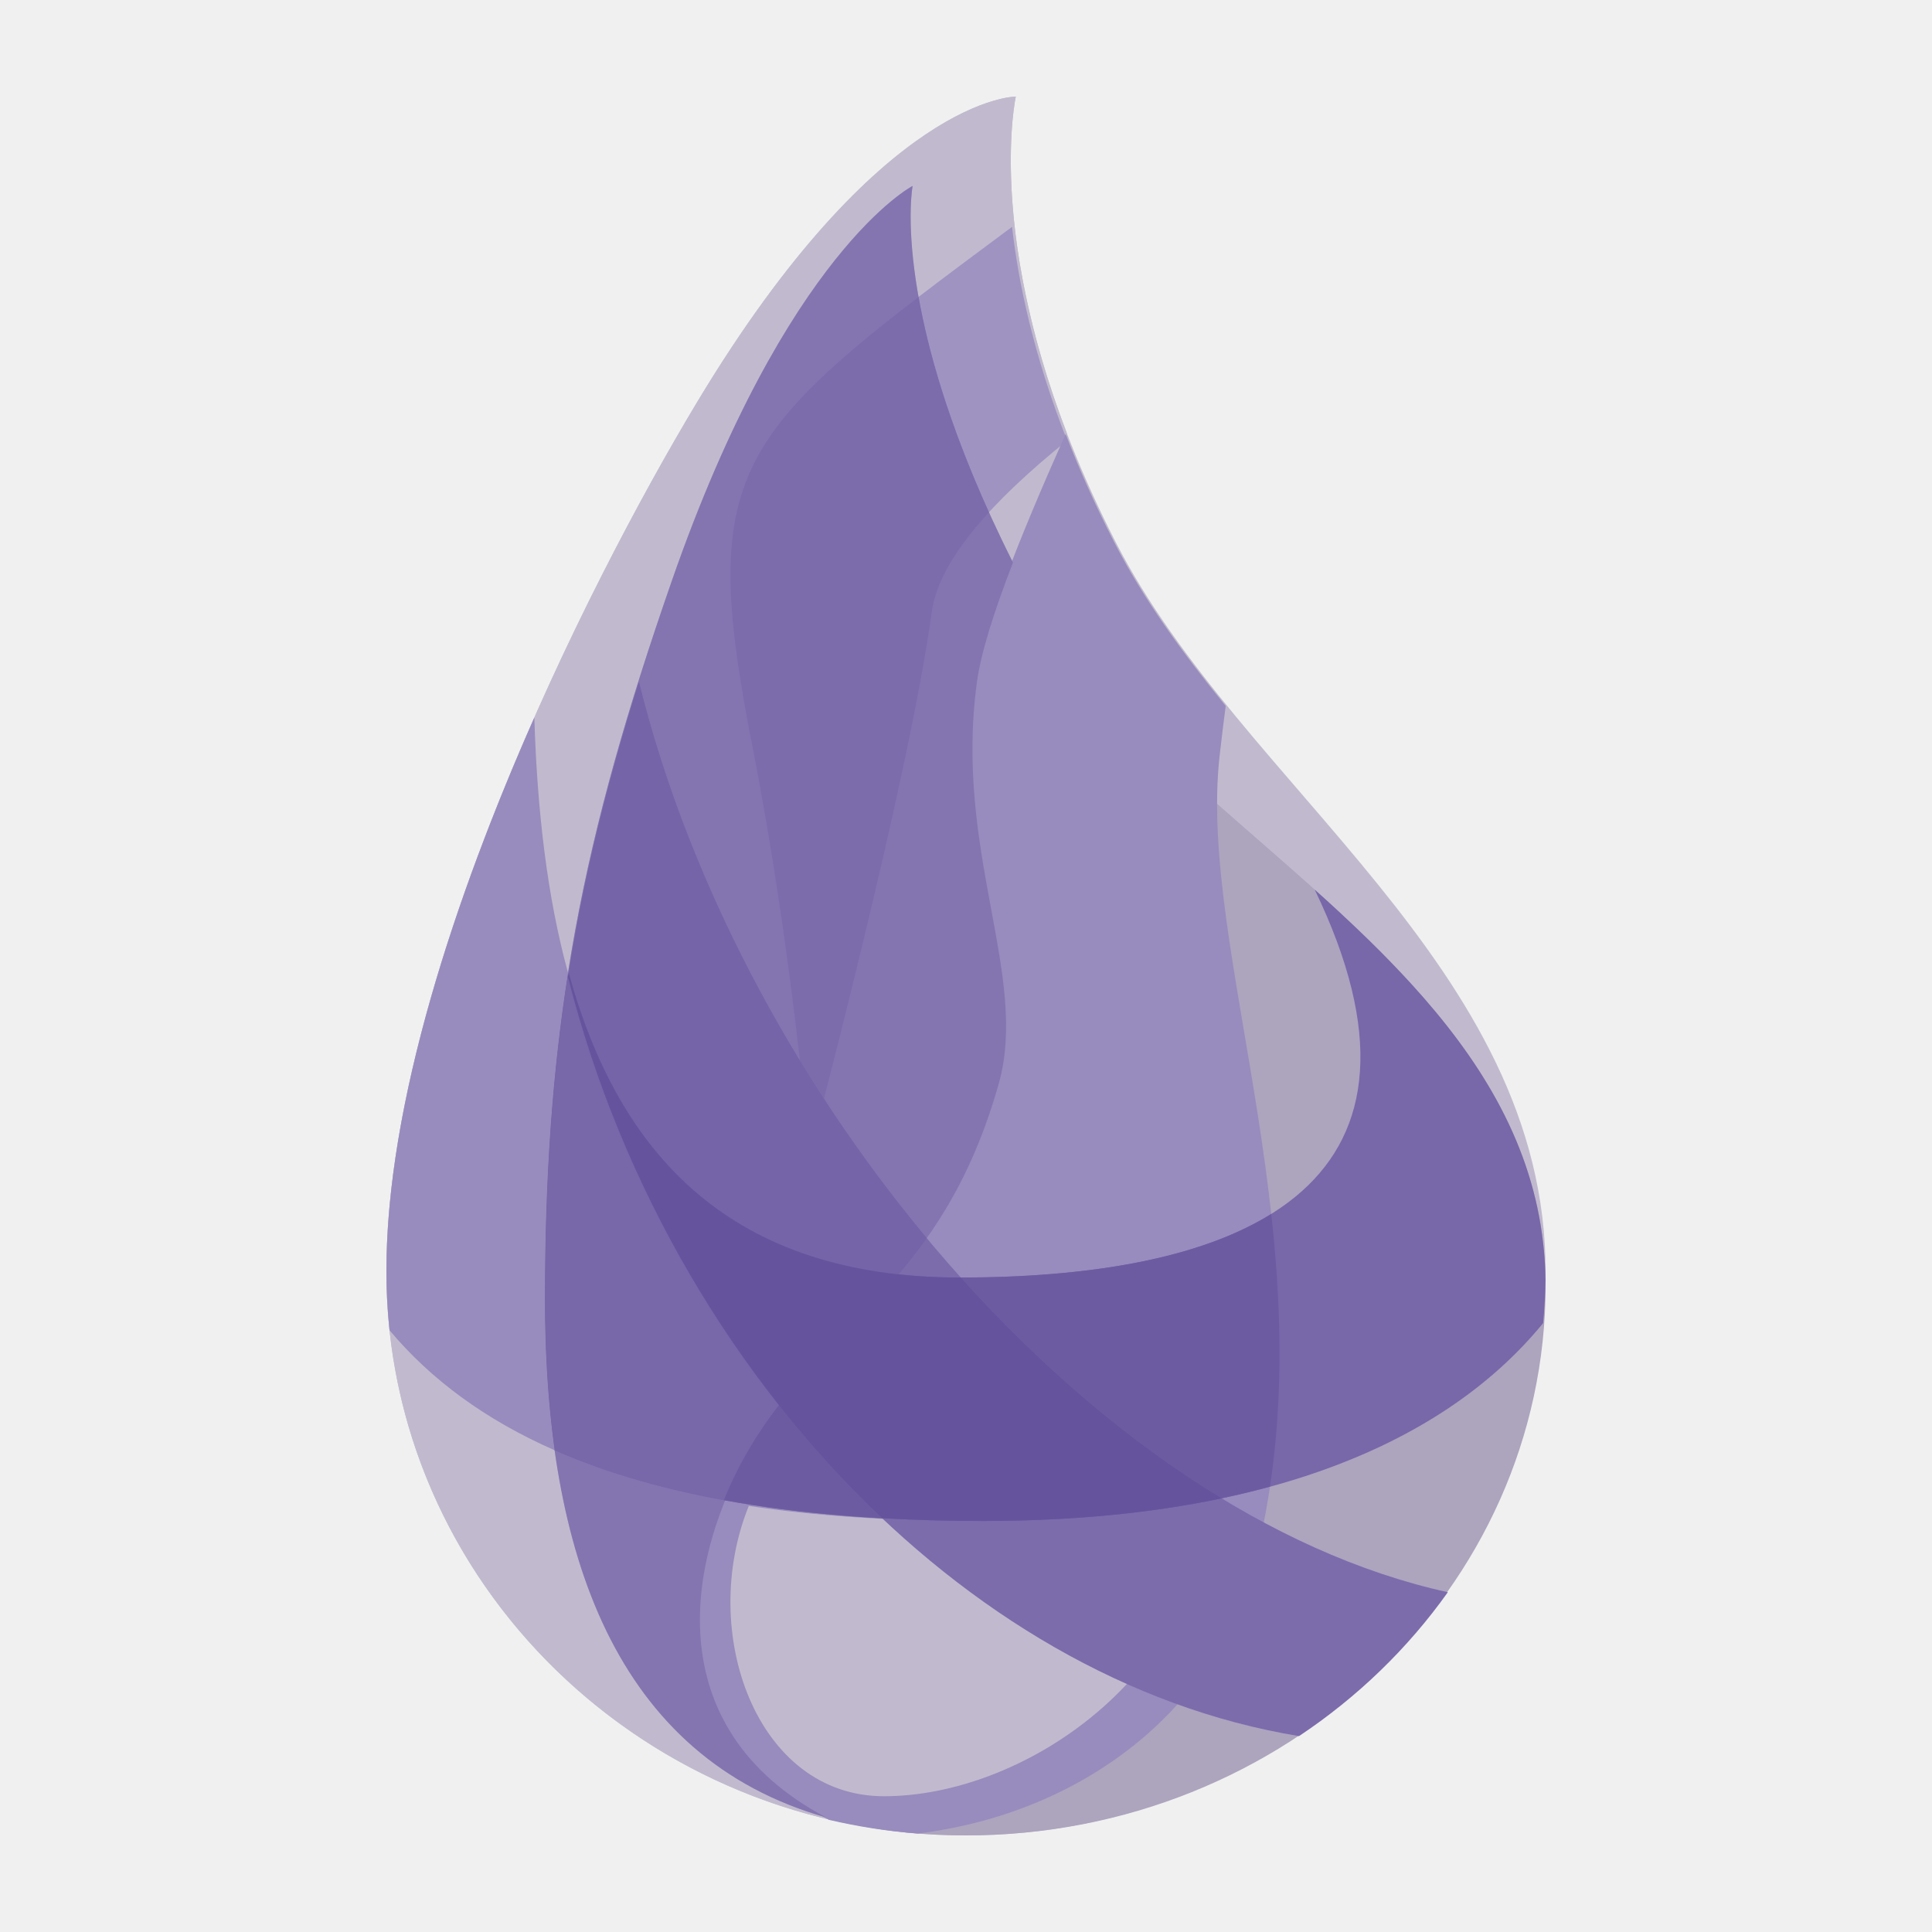
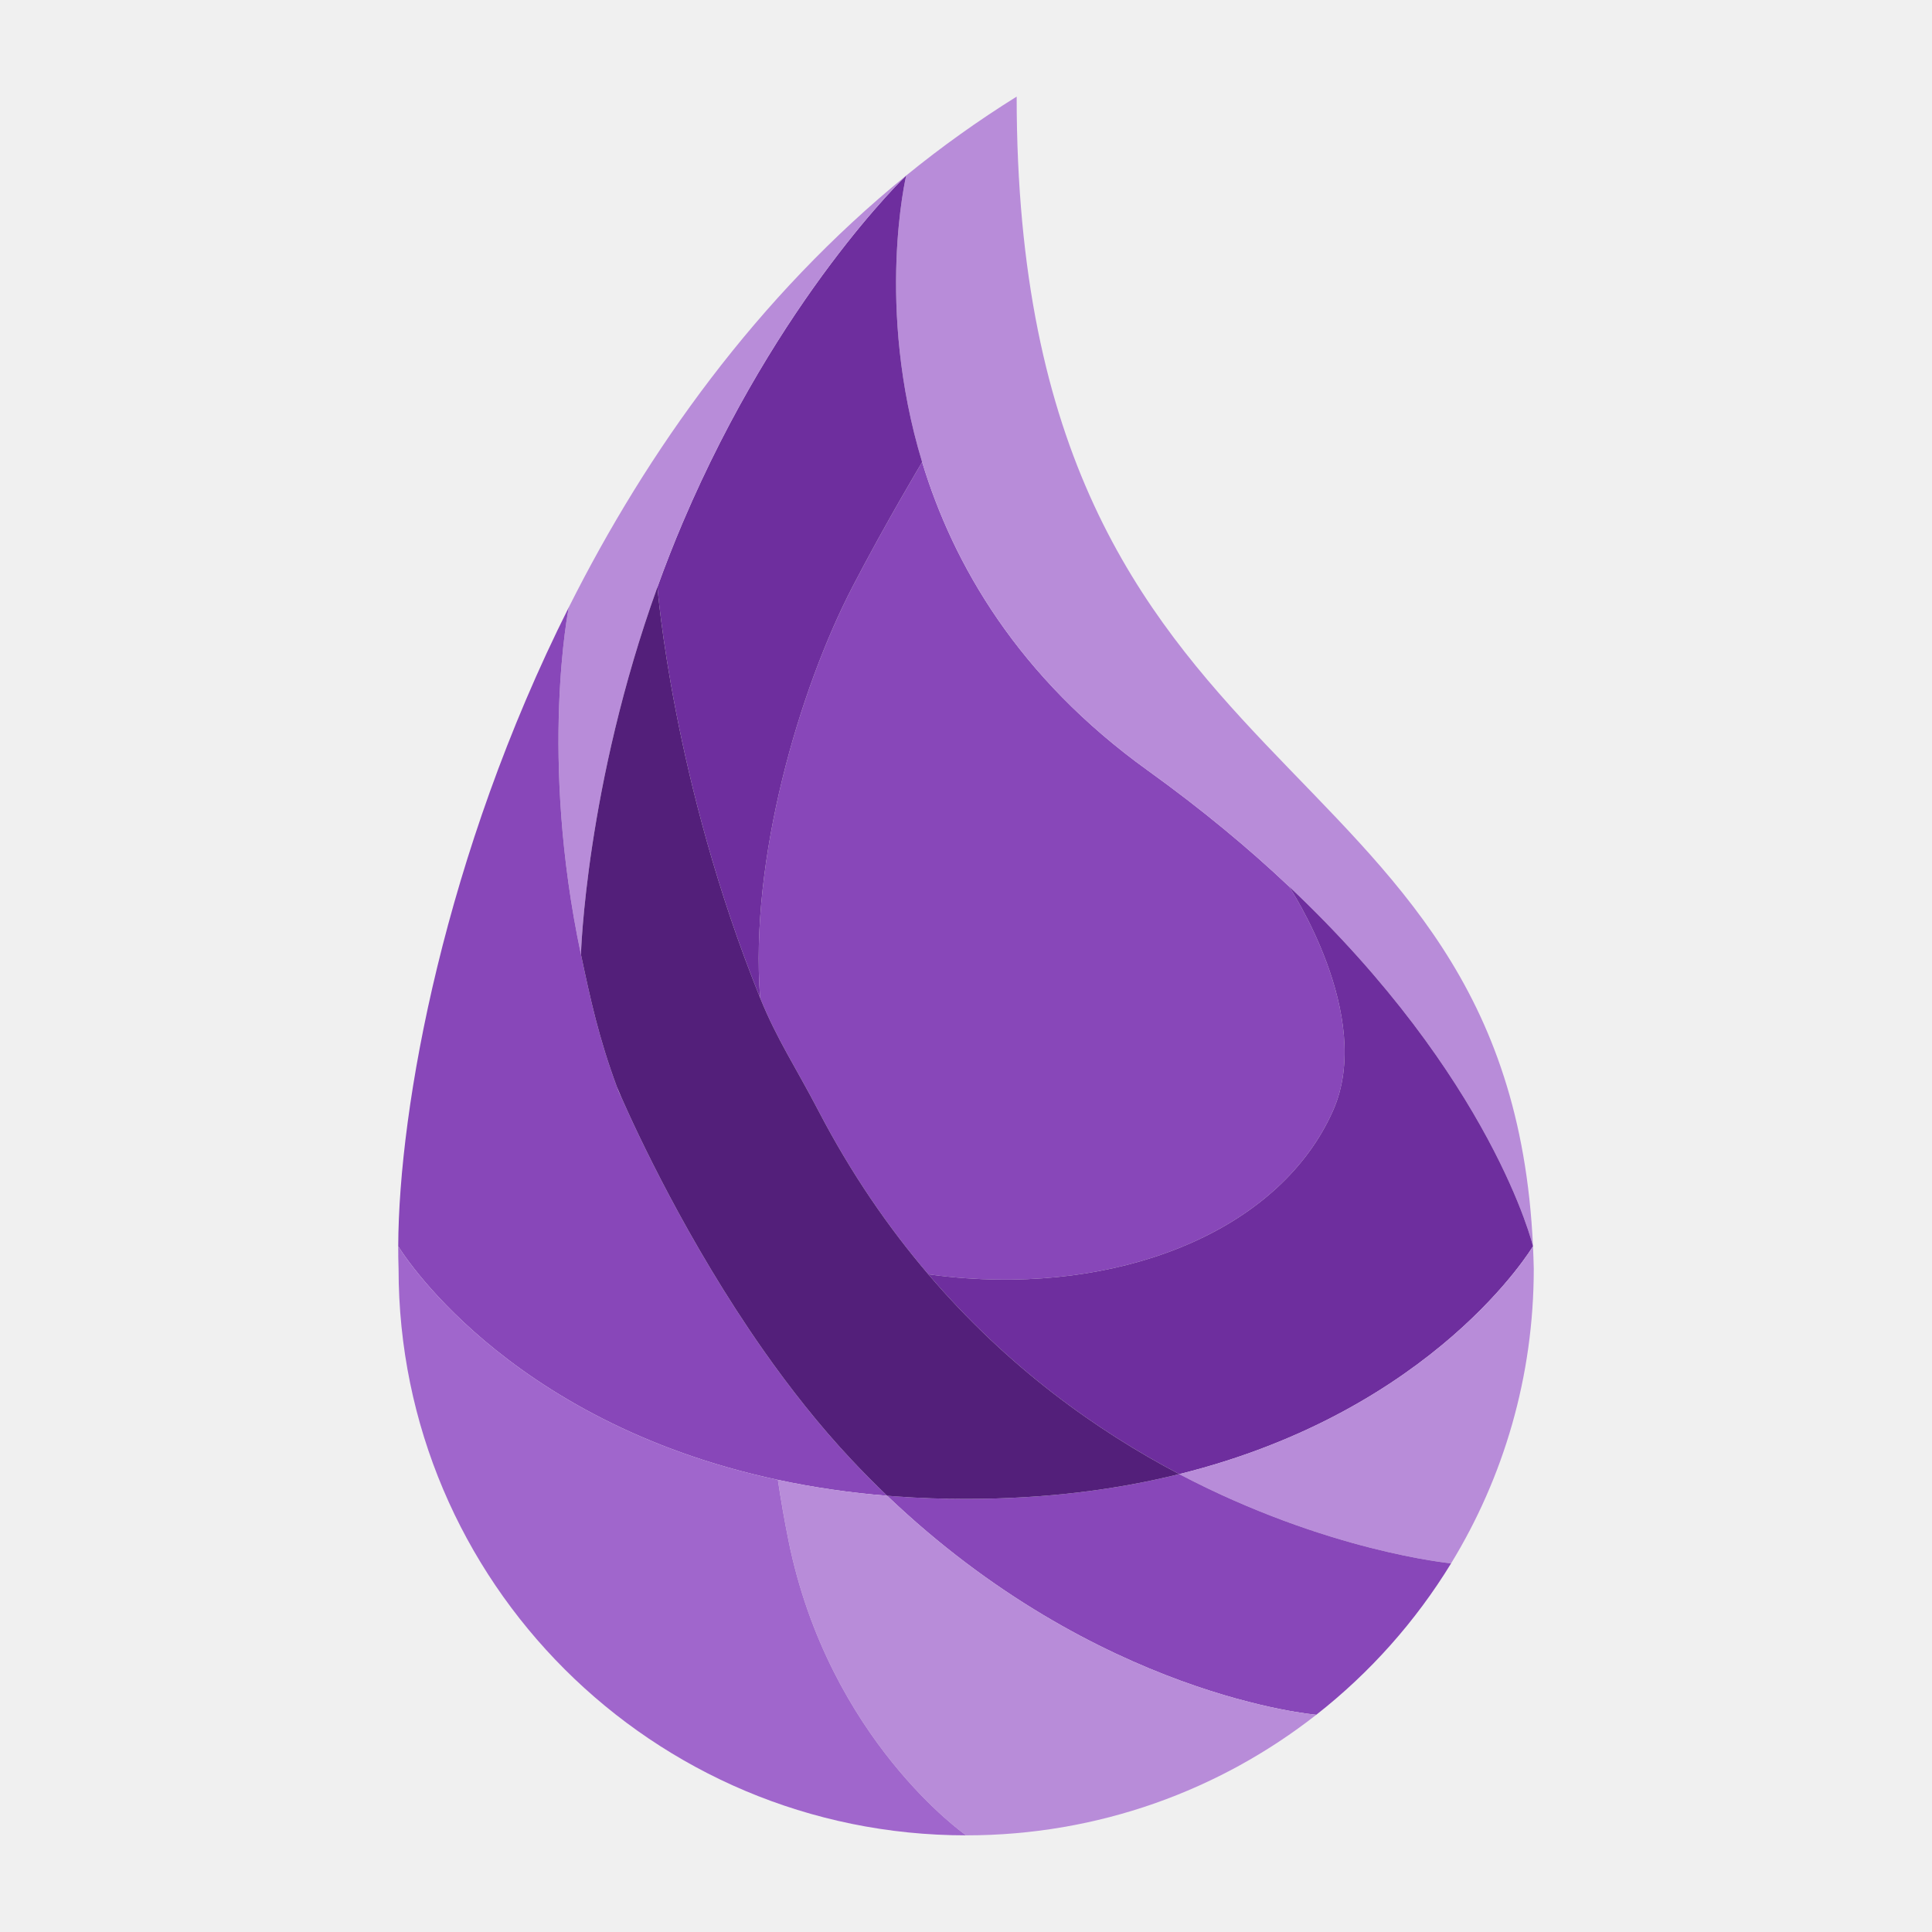
- <svg xmlns="http://www.w3.org/2000/svg" xmlns:xlink="http://www.w3.org/1999/xlink" width="40" height="40" viewBox="0 0 40 40">
-   <defs>
-     <polygon id="elixir-a" points="0 0 24 0 24 36 0 36" />
-     <polygon id="elixir-c" points="0 0 14.094 0 14.094 35.677 0 35.677" />
-     <polygon id="elixir-e" points=".281 .849 21 .849 21 35 .281 35" />
-   </defs>
-   <g fill="none" fill-rule="evenodd" transform="translate(8 2)">
-     <mask id="elixir-b" fill="#fff">
-       <use xlink:href="#elixir-a" />
-     </mask>
-     <path fill="#C1BACE" d="M24,24.322 C24,30.771 18.627,36 12,36 C5.373,36 0,30.771 0,24.322 C0,18.383 4.137,10.145 6.428,6.334 C10.245,-0.018 13.031,0 13.031,0 C13.031,0 12.227,3.615 15.094,9.214 C17.698,14.301 24,18 24,24.322" mask="url(#elixir-b)" />
-     <mask id="elixir-d" fill="#fff">
-       <use xlink:href="#elixir-c" />
-     </mask>
-     <path fill="#C1BACE" d="M12.677,20.44 C13.311,18.2 11.746,15.64 12.227,12.118 C12.373,11.049 13.11,9.196 14.094,6.984 C12.437,2.674 13.031,0 13.031,0 C13.031,0 10.245,-0.018 6.428,6.334 C4.137,10.145 -0,18.383 -0,24.322 C-0,29.831 3.919,34.447 9.193,35.677 C9.163,35.662 9.136,35.645 9.107,35.629 C5.585,33.765 6.212,30.235 7.563,27.962 C9.116,25.351 11.504,24.587 12.677,20.44" mask="url(#elixir-d)" />
-     <path fill="#9F93C2" d="M7.577,13.454 C8.404,17.659 8.759,21.895 8.759,21.895 C8.759,21.895 10.809,14.196 11.29,10.674 C11.437,9.595 12.546,8.368 14.094,7.121 C13.4,5.354 13.084,3.855 12.954,2.696 C7.242,6.94 6.413,7.541 7.577,13.454" />
-     <g transform="translate(3 1)">
-       <mask id="elixir-f" fill="#fff">
-         <use xlink:href="#elixir-e" />
-       </mask>
-       <path fill="#ADA4BE" d="M21,23.615 C21,29.902 15.627,35 9,35 C2.373,35 0.281,30.193 0.281,23.906 C0.281,18.115 1.074,14.303 2.906,9.035 C5.285,2.194 7.895,0.849 7.895,0.849 C7.895,0.849 7.352,3.668 10.219,9.126 C12.823,14.087 21,17 21,23.615" mask="url(#elixir-f)" />
-     </g>
-     <path fill="#988CBE" d="M13.08 3.447C13.081 3.451 13.081 3.454 13.082 3.458 13.081 3.454 13.081 3.451 13.08 3.447M12.923 2.103C12.923 2.107 12.924 2.114 12.924 2.119 12.924 2.114 12.923 2.107 12.923 2.103M13.195 4.064C13.197 4.074 13.199 4.082 13.201 4.091 13.199 4.082 13.197 4.074 13.195 4.064M12.965 2.597L12.968 2.62 12.965 2.597zM13 2.896C12.999 2.887 12.997 2.877 12.996 2.868 12.997 2.877 12.999 2.887 13 2.896M13.036 3.161L13.036 3.165 13.036 3.161zM13.132 3.741C13.134 3.752 13.136 3.763 13.138 3.774 13.136 3.763 13.134 3.752 13.132 3.741M13.906 6.566L13.924 6.613 13.906 6.566zM13.769 6.168C13.774 6.185 13.78 6.201 13.786 6.217 13.78 6.201 13.774 6.185 13.769 6.168M13.344 4.719C13.347 4.73 13.35 4.74 13.352 4.751 13.35 4.74 13.347 4.73 13.344 4.719M12.896 1.265L12.896 1.247 12.896 1.265zM13.65 5.807C13.651 5.811 13.653 5.816 13.654 5.82 13.653 5.816 13.651 5.811 13.65 5.807M13.539 5.44C13.541 5.447 13.543 5.454 13.545 5.461 13.543 5.454 13.541 5.447 13.539 5.44M13.435 5.068L13.447 5.11 13.435 5.068zM12.994.028C12.994.03 12.993.031 12.993.034 12.993.032 12.994.029 12.994.028M12.968.186C12.968.189 12.967.193 12.967.196 12.967.193 12.968.189 12.968.186M12.977.121L12.977.124 12.977.121zM12.986.068L12.986.072 12.986.068zM17.251 13.648C17.295 13.264 17.336 12.923 17.377 12.617 16.488 11.525 15.674 10.408 15.063 9.214 14.661 8.431 14.332 7.686 14.063 6.984 13.078 9.197 12.342 11.049 12.195 12.119 11.715 15.64 13.279 18.2 12.646 20.44 11.473 24.588 9.085 25.352 7.531 27.963 6.18 30.235 5.554 33.766 9.074 35.63 9.104 35.646 9.131 35.661 9.159 35.677 9.756 35.816 10.369 35.913 10.997 35.962 14.363 35.552 17.242 33.426 18.026 30.161 19.551 23.815 16.791 17.737 17.251 13.648M12.998.006L12.998.008 12.998.006zM12.899 1.063L12.899 1.081 12.899 1.063zM12.909 1.863C12.909 1.871 12.91 1.879 12.91 1.887 12.91 1.879 12.909 1.871 12.909 1.863M12.9 1.648C12.901 1.652 12.901 1.656 12.901 1.66 12.901 1.656 12.901 1.652 12.9 1.648M12.913.749C12.912.751 12.912.754 12.912.758 12.912.754 12.912.751 12.913.749M12.923.604C12.922.609 12.922.615 12.922.62 12.922.615 12.922.609 12.923.604M12.956.271C12.956.274 12.956.278 12.955.281 12.956.278 12.956.274 12.956.271M12.934.479C12.934.482 12.933.485 12.933.488 12.933.485 12.934.482 12.934.479" />
-     <path fill="#C1BACE" d="M12.136,29.49 C10.413,29.49 8.875,29.384 7.503,29.179 C6.447,31.79 7.659,35.189 10.301,35.189 C13.127,35.189 16.732,32.813 17.069,29.061 C17.07,29.048 17.07,29.035 17.071,29.022 C15.6,29.33 13.953,29.49 12.136,29.49" />
-     <path fill="#8475B1" d="M12.677,20.44 C13.311,18.2 11.746,15.64 12.227,12.118 C12.309,11.517 12.578,10.668 12.973,9.647 C10.384,4.502 10.895,1.849 10.895,1.849 C10.895,1.849 8.285,3.194 5.906,10.035 C4.074,15.303 3.281,19.115 3.281,24.906 C3.281,30.165 4.745,34.387 9.103,35.628 C5.586,33.762 6.212,30.234 7.563,27.962 C9.116,25.351 11.504,24.587 12.677,20.44" />
-     <path fill="#7C6CAC" d="M11.018,4.148 C7.065,7.177 6.56,8.288 7.578,13.454 C8.405,17.659 8.759,21.896 8.759,21.896 C8.759,21.896 10.81,14.196 11.29,10.674 C11.378,10.028 11.811,9.33 12.475,8.606 C11.628,6.736 11.213,5.247 11.018,4.148" />
-     <path fill="#988CBE" d="M3.281,24.906 C3.281,22.366 3.433,20.207 3.76,18.138 C3.328,16.565 3.121,14.774 3.063,12.855 C1.424,16.563 0,20.838 0,24.322 C0,24.734 0.022,25.141 0.065,25.542 C0.918,26.56 2.043,27.392 3.482,28.026 C3.344,27.042 3.281,25.996 3.281,24.906" />
-     <path fill="#7867A9" d="M23.949,25.393 C23.976,25.099 23.993,24.802 23.998,24.502 C23.996,24.395 23.993,24.289 23.987,24.185 L23.987,24.184 C23.981,24.08 23.973,23.976 23.964,23.873 C23.964,23.873 23.964,23.872 23.963,23.872 C23.954,23.77 23.941,23.668 23.928,23.568 L23.928,23.566 C23.652,21.543 22.594,19.878 21.222,18.374 C21.22,18.371 21.217,18.369 21.215,18.366 C21.149,18.294 21.084,18.224 21.017,18.153 C21.011,18.146 21.006,18.14 20.999,18.134 C20.936,18.067 20.873,18 20.808,17.934 C20.8,17.925 20.791,17.916 20.783,17.908 C20.72,17.844 20.658,17.78 20.595,17.716 C20.585,17.706 20.574,17.696 20.564,17.685 C20.502,17.623 20.439,17.561 20.377,17.5 C20.366,17.489 20.354,17.478 20.344,17.467 C20.281,17.406 20.219,17.345 20.155,17.285 C20.143,17.274 20.133,17.263 20.121,17.252 C20.057,17.191 19.994,17.13 19.929,17.07 C19.919,17.06 19.907,17.05 19.896,17.039 C19.831,16.977 19.765,16.916 19.699,16.855 C19.69,16.847 19.68,16.838 19.672,16.83 C19.602,16.766 19.533,16.702 19.463,16.638 C19.457,16.633 19.452,16.628 19.446,16.623 C19.371,16.555 19.296,16.487 19.22,16.419 C22.091,22.368 18.083,24.451 11.859,24.451 C7.139,24.451 4.798,21.926 3.76,18.139 C3.433,20.207 3.281,22.367 3.281,24.907 C3.281,25.997 3.345,27.042 3.482,28.027 C5.662,28.986 8.564,29.491 12.348,29.491 C17.829,29.491 21.777,28.048 23.949,25.393" />
-     <path fill="#7C6CAC" d="M5.229,12.119 C4.559,14.248 4.075,16.194 3.76,18.23 C5.747,26.083 11.838,32.786 18.895,33.944 C20.104,33.139 21.149,32.128 21.976,30.965 C14.591,29.343 7.348,20.7 5.229,12.119" />
-     <path fill="#7564A8" d="M5.229,12.119 C4.559,14.248 4.075,16.194 3.76,18.23 C4.585,21.495 6.122,24.561 8.142,27.113 C9.091,25.871 10.22,25.003 11.188,23.634 C8.4,20.288 6.236,16.197 5.229,12.119" />
-     <path fill="#6D5BA2" d="M12.349,29.49 C14.593,29.49 16.58,29.248 18.294,28.779 C18.583,26.844 18.52,24.944 18.32,23.133 C16.834,24.058 14.555,24.45 11.86,24.45 C11.411,24.45 10.984,24.427 10.578,24.382 C9.541,25.611 8.405,26.496 7.532,27.963 C7.329,28.303 7.144,28.672 6.986,29.058 C8.536,29.343 10.314,29.49 12.349,29.49" />
-     <path fill="#66539E" d="M11.892,24.45 L11.873,24.45 C7.156,24.45 4.814,21.927 3.775,18.141 C3.77,18.169 3.765,18.197 3.761,18.225 C3.76,18.227 3.76,18.228 3.76,18.23 C4.856,22.56 7.199,26.539 10.264,29.432 C10.931,29.471 11.63,29.49 12.363,29.49 C14.178,29.49 15.825,29.331 17.294,29.022 C15.372,27.855 13.538,26.284 11.892,24.45" />
-   </g>
+ <svg xmlns="http://www.w3.org/2000/svg" width="40" height="40" viewBox="0 0 40 40">
+   <path fill="#8847B9" d="M 26.686,18.351 C 25.852,17.564 24.885,16.758 23.767,15.954 C 21.078,14.021 19.734,11.684 19.092,9.567 C 19.092,9.567 18.334,10.831 17.648,12.153 C 16.544,14.284 15.518,17.795 15.738,20.661 C 16.084,21.516 16.480,22.104 16.944,22.995 C 17.621,24.295 18.395,25.416 19.220,26.383 Q 19.613,26.438 20.003,26.465 C 23.416,26.706 26.526,25.410 27.599,22.995 C 28.471,21.029 26.686,18.351 26.686,18.351" />
+   <path fill="#B88CD9" d="M 31.739,25.802 C 31.242,15.015 21.049,16.823 21.049,2.000 A 22.334,22.334 0.0 0,0 18.762,3.634 C 18.762,3.634 18.115,6.346 19.092,9.567 C 19.735,11.684 21.078,14.021 23.767,15.954 C 24.885,16.758 25.852,17.564 26.686,18.351 C 30.908,22.333 31.739,25.802 31.739,25.802" />
+   <path fill="#6E2E9E" d="M 18.762,3.634 C 18.762,3.634 16.128,6.139 14.137,10.814 A 25.567,25.567 0.0 0,0 13.612,12.153 C 13.612,12.153 13.920,16.167 15.738,20.661 C 15.518,17.795 16.544,14.284 17.648,12.153 C 18.334,10.831 19.092,9.567 19.092,9.567 C 18.115,6.346 18.762,3.634 18.762,3.634" />
+   <path fill="#B88CD9" d="M 18.762,3.634 C 15.673,6.147 13.401,9.337 11.776,12.574 C 11.776,12.574 11.156,15.650 12.028,19.762 C 12.028,19.762 12.125,16.274 13.612,12.153 A 25.567,25.567 0.0 0,1 14.137,10.814 C 16.128,6.139 18.762,3.634 18.762,3.634" />
+   <path fill="#8847B9" d="M 11.776,12.574 C 9.210,17.684 8.256,22.916 8.245,25.802 C 8.245,25.802 10.409,29.422 16.105,30.639 A 17.632,17.632 0.0 0,0 18.368,30.968 A 19.395,19.395 0.0 0,1 17.629,30.222 C 16.962,29.512 16.350,28.733 15.801,27.950 C 14.226,25.702 13.178,23.430 12.869,22.729 C 12.801,22.590 12.775,22.510 12.775,22.510 C 12.397,21.491 12.226,20.697 12.028,19.762 C 11.156,15.650 11.776,12.574 11.776,12.574" />
+   <path fill="#6E2E9E" d="M 24.416,30.520 C 29.721,29.202 31.739,25.802 31.739,25.802 C 31.739,25.802 30.908,22.333 26.686,18.351 C 26.686,18.351 28.471,21.029 27.599,22.995 C 26.526,25.410 23.416,26.706 20.003,26.465 A 11.755,11.755 0.0 0,1 19.220,26.383 C 20.866,28.313 22.716,29.627 24.416,30.520" />
+   <path fill="#B88CD9" d="M 31.755,26.269 A 17.632,17.632 0.0 0,0 31.739,25.802 C 31.739,25.802 29.721,29.202 24.416,30.520 C 27.475,32.127 30.044,32.367 30.044,32.367 C 31.129,30.590 31.755,28.503 31.755,26.269" />
+   <path fill="#8847B9" d="M 24.416,30.520 C 23.141,30.837 21.676,31.033 20.003,31.033 A 20.277,20.277 0.0 0,1 18.368,30.968 C 22.730,35.133 27.253,35.502 27.253,35.502 A 11.799,11.799 0.0 0,0 30.044,32.367 C 30.044,32.367 27.475,32.127 24.416,30.520" />
+   <path fill="#B88CD9" d="M 18.368,30.968 A 17.632,17.632 0.0 0,1 16.105,30.639 C 16.173,31.090 16.247,31.513 16.326,31.902 C 17.165,36.029 20.003,37.999 20.003,37.999 C 22.738,37.999 25.256,37.067 27.253,35.502 C 27.253,35.502 22.730,35.133 18.368,30.968" />
+   <path fill="#A066CC" d="M 8.252,26.269 C 8.252,32.748 13.513,37.999 20.003,37.999 C 20.003,37.999 17.165,36.029 16.326,31.902 A 25.126,25.126 0.0 0,1 16.105,30.639 C 10.409,29.422 8.245,25.802 8.245,25.802 A 11.755,11.755 0.0 0,0 8.252,26.269" />
+   <path fill="#531F7A" d="M 20.003,31.033 C 21.676,31.033 23.141,30.837 24.416,30.520 C 22.716,29.627 20.866,28.313 19.220,26.383 C 18.395,25.416 17.621,24.295 16.944,22.995 C 16.480,22.104 16.084,21.516 15.738,20.661 C 13.920,16.167 13.612,12.153 13.612,12.153 C 12.125,16.274 12.028,19.762 12.028,19.762 C 12.226,20.697 12.397,21.491 12.775,22.510 C 12.775,22.510 12.807,22.587 12.869,22.729 C 13.178,23.430 14.226,25.702 15.801,27.950 C 16.350,28.733 16.962,29.512 17.629,30.222 A 19.395,19.395 0.0 0,0 18.368,30.968 Q 18.483,30.977 18.599,30.985 C 19.050,31.017 19.518,31.033 20.003,31.033" />
</svg>
